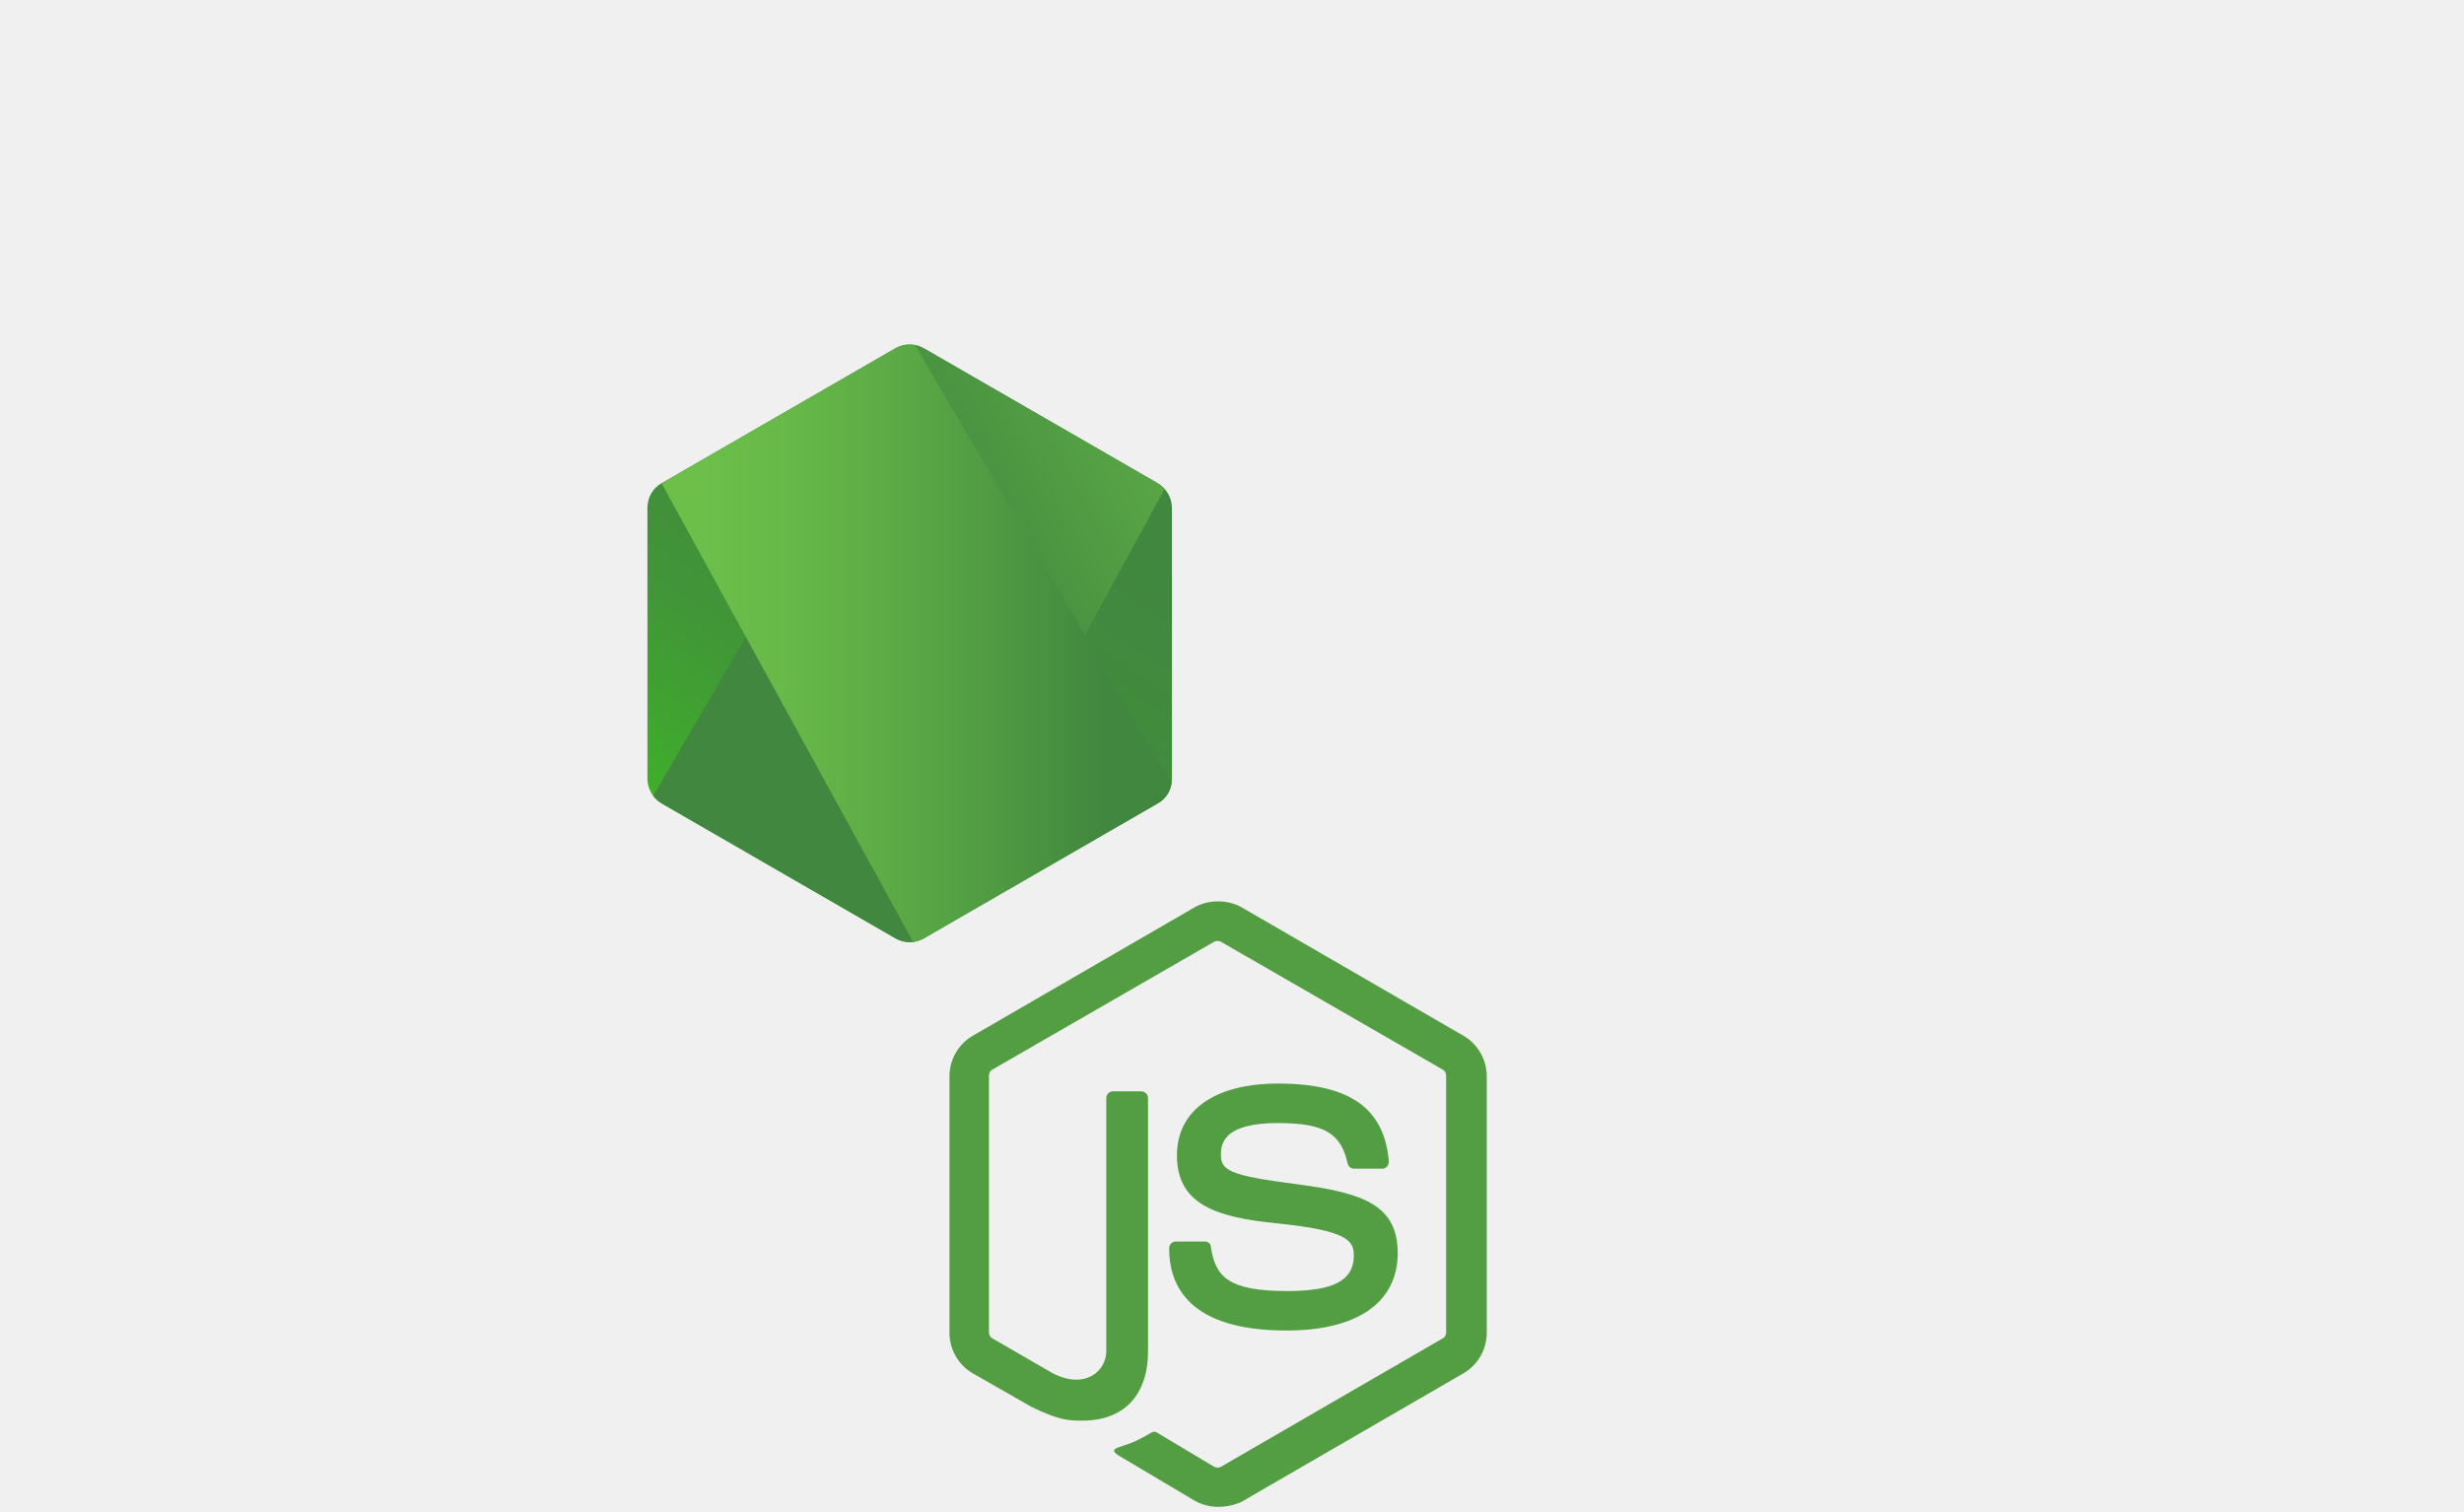
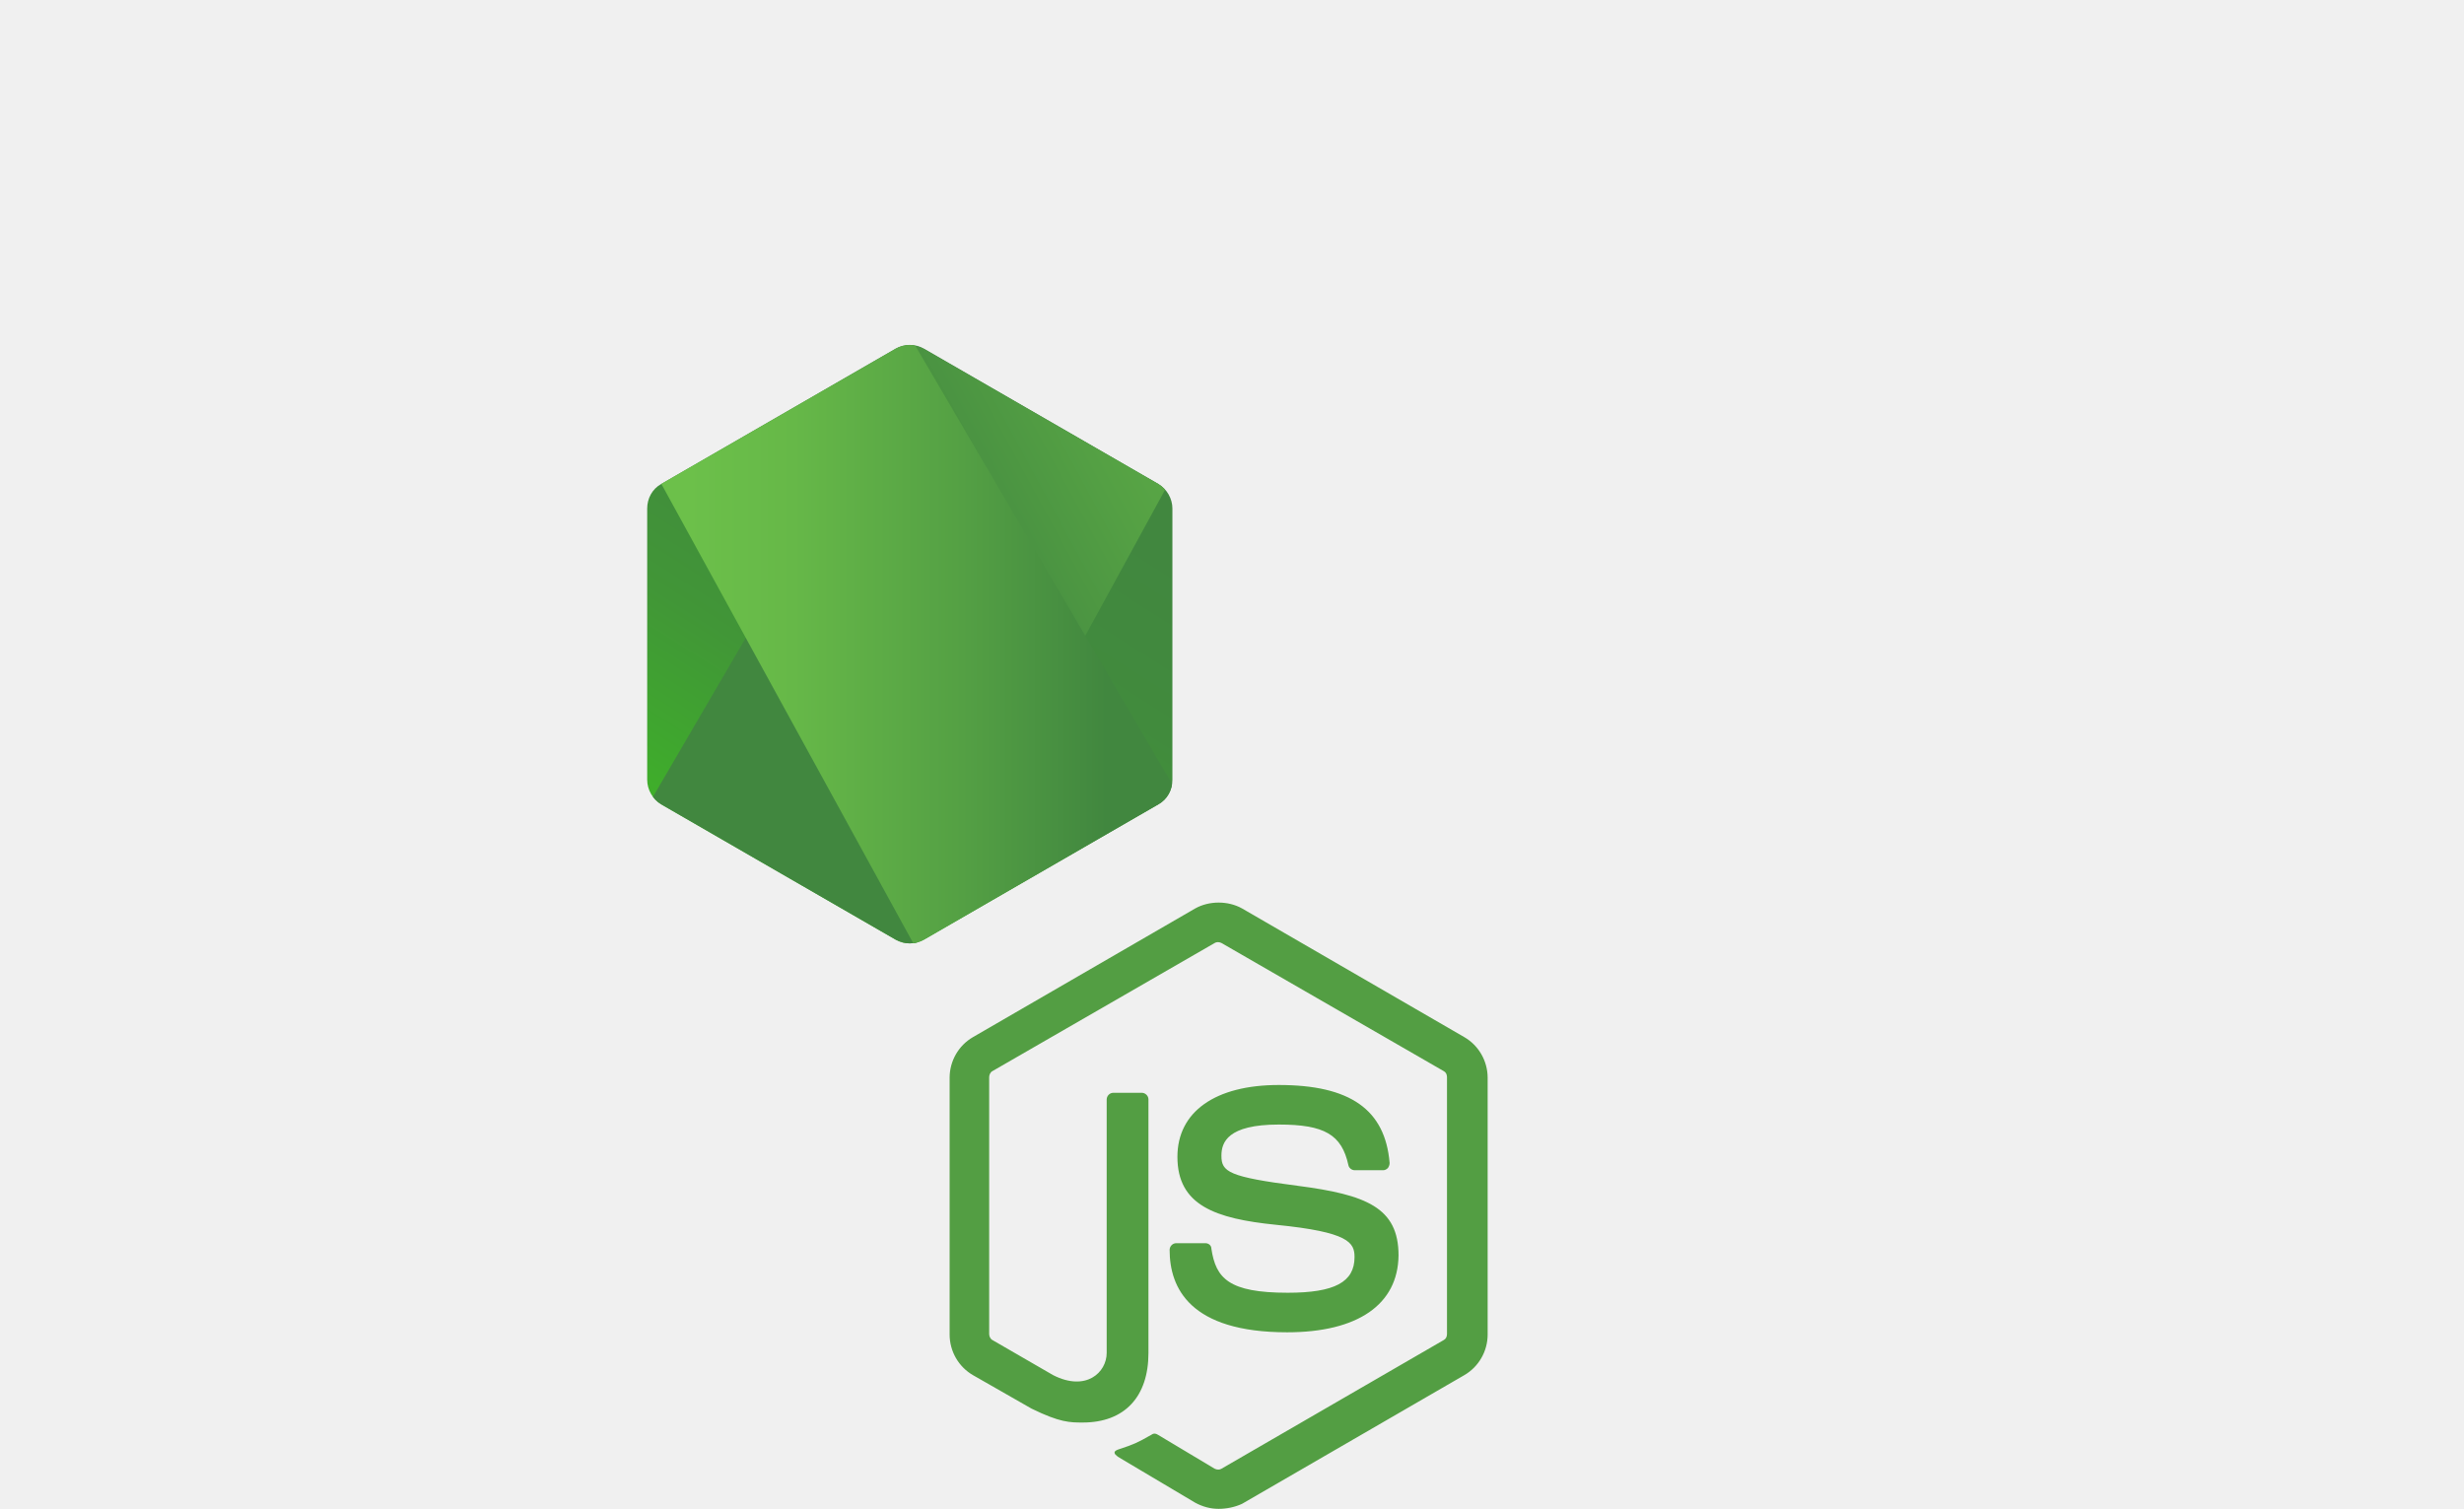
- <svg xmlns="http://www.w3.org/2000/svg" xmlns:xlink="http://www.w3.org/1999/xlink" width="512px" height="314px" viewBox="0 0 512 314" version="1.1" preserveAspectRatio="xMidYMid" id="svg2">
+ <svg xmlns="http://www.w3.org/2000/svg" xmlns:xlink="http://www.w3.org/1999/xlink" width="81.654" height="50" viewBox="0 0 81.654 50" version="1.1" preserveAspectRatio="xMidYMid" id="svg2">
  <defs id="defs4">
    <linearGradient x1="79.823" y1="21.346" x2="32.862" y2="105.422" id="linearGradient-1" gradientTransform="scale(0.9368124,1.06745)" gradientUnits="userSpaceOnUse">
      <stop stop-color="#41873F" offset="0%" id="stop7" />
      <stop stop-color="#418B3D" offset="32.88%" id="stop9" />
      <stop stop-color="#419637" offset="63.52%" id="stop11" />
      <stop stop-color="#3FA92D" offset="93.19%" id="stop13" />
      <stop stop-color="#3FAE2A" offset="100%" id="stop15" />
    </linearGradient>
-     <path id="path-2" d="M57.903,1.849 C56.054,0.809 53.858,0.809 52.009,1.849 L3.352,29.934 C1.502,30.974 0.462,32.939 0.462,35.019 L0.462,91.305 C0.462,93.385 1.618,95.35 3.352,96.39 L52.009,124.475 C53.858,125.515 56.054,125.515 57.903,124.475 L106.561,96.39 C108.41,95.35 109.45,93.385 109.45,91.305 L109.45,35.019 C109.45,32.939 108.294,30.974 106.561,29.934 L57.903,1.849 L57.903,1.849 Z" />
+     <path id="path-2" d="m 57.903,1.849 c -1.849,-1.04 -4.045,-1.04 -5.894,0 L 3.352,29.934 c -1.849,1.04 -2.889,3.005 -2.889,5.085 l 0,56.285 c 0,2.08 1.156,4.045 2.889,5.085 l 48.657,28.085 c 1.849,1.04 4.045,1.04 5.894,0 L 106.561,96.39 c 1.849,-1.04 2.889,-3.005 2.889,-5.085 l 0,-56.285 c 0,-2.08 -1.156,-4.045 -2.889,-5.085 L 57.903,1.849 l 0,0 z" />
    <linearGradient x1="51.369" y1="64.593" x2="184.674" y2="-19.865" id="linearGradient-4" gradientTransform="scale(0.9260189,1.079892)" gradientUnits="userSpaceOnUse">
      <stop stop-color="#41873F" offset="13.76%" id="stop19" />
      <stop stop-color="#54A044" offset="40.32%" id="stop21" />
      <stop stop-color="#66B848" offset="71.36%" id="stop23" />
      <stop stop-color="#6CC04A" offset="90.81%" id="stop25" />
    </linearGradient>
    <linearGradient x1="5.443" y1="1.397" x2="60.6" y2="1.397" id="linearGradient-5" gradientTransform="scale(1.632993,0.6123724)" gradientUnits="userSpaceOnUse">
      <stop stop-color="#6CC04A" offset="9.192%" id="stop28" />
      <stop stop-color="#66B848" offset="28.64%" id="stop30" />
      <stop stop-color="#54A044" offset="59.68%" id="stop32" />
      <stop stop-color="#41873F" offset="86.24%" id="stop34" />
    </linearGradient>
    <linearGradient x1="-1.421" y1="66.989" x2="120.279" y2="66.989" id="linearGradient-6" gradientTransform="scale(0.9251409,1.080917)" gradientUnits="userSpaceOnUse">
      <stop stop-color="#6CC04A" offset="9.192%" id="stop37" />
      <stop stop-color="#66B848" offset="28.64%" id="stop39" />
      <stop stop-color="#54A044" offset="59.68%" id="stop41" />
      <stop stop-color="#41873F" offset="86.24%" id="stop43" />
    </linearGradient>
    <linearGradient x1="118.035" y1="68.363" x2="169.631" y2="68.363" id="linearGradient-7" gradientTransform="scale(0.6546535,1.527526)" gradientUnits="userSpaceOnUse">
      <stop stop-color="#6CC04A" offset="9.192%" id="stop46" />
      <stop stop-color="#66B848" offset="28.64%" id="stop48" />
      <stop stop-color="#54A044" offset="59.68%" id="stop50" />
      <stop stop-color="#41873F" offset="86.24%" id="stop52" />
    </linearGradient>
    <linearGradient x1="-1.039" y1="150.752" x2="87.897" y2="150.752" id="linearGradient-8" gradientTransform="scale(1.265975,0.7899048)" gradientUnits="userSpaceOnUse">
      <stop stop-color="#6CC04A" offset="9.192%" id="stop55" />
      <stop stop-color="#66B848" offset="28.64%" id="stop57" />
      <stop stop-color="#54A044" offset="59.68%" id="stop59" />
      <stop stop-color="#41873F" offset="86.24%" id="stop61" />
    </linearGradient>
    <linearGradient x1="100.854" y1="37.182" x2="46.004" y2="216.514" id="linearGradient-9" gradientTransform="scale(1.265975,0.7899048)" gradientUnits="userSpaceOnUse">
      <stop stop-color="#41873F" offset="0%" id="stop64" />
      <stop stop-color="#418B3D" offset="32.88%" id="stop66" />
      <stop stop-color="#419637" offset="63.52%" id="stop68" />
      <stop stop-color="#3FA92D" offset="93.19%" id="stop70" />
      <stop stop-color="#3FAE2A" offset="100%" id="stop72" />
    </linearGradient>
  </defs>
-   <g id="g4215">
+   <g id="g4215" transform="matrix(0.1596963,0,0,0.1596963,-0.03691399,0)">
    <path d="m 253.111,313.094 c -1.734,0 -3.352,-0.462 -4.854,-1.271 l -15.372,-9.13 c -2.312,-1.271 -1.156,-1.734 -0.462,-1.965 3.121,-1.04 3.698,-1.271 6.935,-3.121 0.347,-0.231 0.809,-0.116 1.156,0.116 l 11.789,7.05 c 0.462,0.231 1.04,0.231 1.387,0 l 46.115,-26.698 c 0.462,-0.231 0.693,-0.693 0.693,-1.271 l 0,-53.28 c 0,-0.578 -0.231,-1.04 -0.693,-1.271 l -46.115,-26.582 c -0.462,-0.231 -1.04,-0.231 -1.387,0 l -46.115,26.582 c -0.462,0.231 -0.693,0.809 -0.693,1.271 l 0,53.28 c 0,0.462 0.231,1.04 0.693,1.271 l 12.598,7.281 c 6.819,3.467 11.095,-0.578 11.095,-4.623 l 0,-52.587 c 0,-0.693 0.578,-1.387 1.387,-1.387 l 5.894,0 c 0.693,0 1.387,0.578 1.387,1.387 l 0,52.587 c 0,9.13 -4.97,14.447 -13.638,14.447 -2.658,0 -4.739,0 -10.633,-2.889 l -12.135,-6.935 c -3.005,-1.734 -4.854,-4.97 -4.854,-8.437 l 0,-53.28 c 0,-3.467 1.849,-6.703 4.854,-8.437 l 46.115,-26.698 c 2.889,-1.618 6.819,-1.618 9.708,0 l 46.115,26.698 c 3.005,1.734 4.854,4.97 4.854,8.437 l 0,53.28 c 0,3.467 -1.849,6.703 -4.854,8.437 l -46.115,26.698 c -1.502,0.693 -3.236,1.04 -4.854,1.04 z m 14.216,-36.637 c -20.226,0 -24.386,-9.246 -24.386,-17.105 0,-0.693 0.578,-1.387 1.387,-1.387 l 6.01,0 c 0.693,0 1.271,0.462 1.271,1.156 0.925,6.126 3.583,9.13 15.834,9.13 9.708,0 13.869,-2.196 13.869,-7.397 0,-3.005 -1.156,-5.201 -16.296,-6.703 -12.598,-1.271 -20.457,-4.045 -20.457,-14.1 0,-9.362 7.859,-14.909 21.035,-14.909 14.794,0 22.075,5.085 23,16.181 0,0.347 -0.116,0.693 -0.347,1.04 -0.231,0.231 -0.578,0.462 -0.925,0.462 l -6.01,0 c -0.578,0 -1.156,-0.462 -1.271,-1.04 -1.387,-6.357 -4.97,-8.437 -14.447,-8.437 -10.633,0 -11.904,3.698 -11.904,6.472 0,3.352 1.502,4.392 15.834,6.241 14.216,1.849 20.919,4.507 20.919,14.447 -0.116,10.171 -8.437,15.949 -23.115,15.949 z" id="path76" style="fill:#539e43" />
    <path d="m 110.028,104.712 c 0,-2.08 -1.156,-4.045 -3.005,-5.085 L 58.019,71.426 c -0.809,-0.462 -1.734,-0.693 -2.658,-0.809 l -0.462,0 c -0.925,0 -1.849,0.347 -2.658,0.809 L 3.236,99.626 c -1.849,1.04 -3.005,3.005 -3.005,5.085 l 0.116,75.818 c 0,1.04 0.578,2.08 1.502,2.543 0.925,0.578 2.08,0.578 2.889,0 L 33.864,166.429 c 1.849,-1.04 3.005,-3.005 3.005,-5.085 l 0,-35.482 c 0,-2.08 1.156,-4.045 3.005,-5.085 l 12.367,-7.166 c 0.925,-0.578 1.965,-0.809 3.005,-0.809 1.04,0 2.08,0.231 2.889,0.809 l 12.367,7.166 c 1.849,1.04 3.005,3.005 3.005,5.085 l 0,35.482 c 0,2.08 1.156,4.045 3.005,5.085 l 29.125,16.643 c 0.925,0.578 2.08,0.578 3.005,0 0.925,-0.462 1.502,-1.502 1.502,-2.543 l -0.116,-75.818 0,0 z" id="path78" style="fill:#f0f0f0;fill-opacity:1" />
    <path d="m 345.571,0.347 c -0.925,-0.462 -2.08,-0.462 -2.889,0 -0.925,0.578 -1.502,1.502 -1.502,2.543 l 0,75.124 c 0,0.693 -0.347,1.387 -1.04,1.849 -0.693,0.347 -1.387,0.347 -2.08,0 l -12.251,-7.05 c -1.849,-1.04 -4.045,-1.04 -5.894,0 l -49.004,28.316 c -1.849,1.04 -3.005,3.005 -3.005,5.085 l 0,56.516 c 0,2.08 1.156,4.045 3.005,5.085 l 49.004,28.316 c 1.849,1.04 4.045,1.04 5.894,0 l 49.004,-28.316 c 1.849,-1.04 3.005,-3.005 3.005,-5.085 l 0,-140.887 c 0,-2.196 -1.156,-4.161 -3.005,-5.201 l -29.241,-16.296 0,0 z M 341.064,144.123 c 0,0.578 -0.231,1.04 -0.693,1.271 l -16.758,9.708 c -0.462,0.231 -1.04,0.231 -1.502,0 l -16.758,-9.708 c -0.462,-0.231 -0.693,-0.809 -0.693,-1.271 l 0,-19.417 c 0,-0.578 0.231,-1.04 0.693,-1.271 l 16.758,-9.708 c 0.462,-0.231 1.04,-0.231 1.502,0 l 16.758,9.708 c 0.462,0.231 0.693,0.809 0.693,1.271 l 0,19.417 0,0 z" id="path80" style="fill:#f0f0f0;fill-opacity:1" />
    <path style="fill:#f0f0f0;fill-opacity:1" id="path84" d="m 508.648,124.244 c 1.849,-1.04 2.889,-3.005 2.889,-5.085 l 0,-13.754 c 0,-2.08 -1.156,-4.045 -2.889,-5.085 L 459.991,72.119 c -1.849,-1.04 -4.045,-1.04 -5.894,0 l -49.004,28.316 c -1.849,1.04 -3.005,3.005 -3.005,5.085 l 0,56.516 c 0,2.08 1.156,4.045 3.005,5.085 l 48.657,27.738 c 1.849,1.04 4.045,1.04 5.779,0 l 29.472,-16.412 c 0.925,-0.462 1.502,-1.502 1.502,-2.543 0,-1.04 -0.578,-2.08 -1.502,-2.543 L 439.765,145.047 c -0.925,-0.578 -1.502,-1.502 -1.502,-2.543 l 0,-17.683 c 0,-1.04 0.578,-2.08 1.502,-2.543 l 15.372,-8.784 c 0.925,-0.578 2.08,-0.578 3.005,0 l 15.372,8.784 c 0.925,0.578 1.502,1.502 1.502,2.543 l 0,13.869 c 0,1.04 0.578,2.08 1.502,2.543 0.925,0.578 2.08,0.578 3.005,0 l 29.125,-16.99 0,0 z" />
    <path style="fill:#f0f0f0;fill-opacity:1" id="path86" d="m 456.293,121.586 c 0.347,-0.231 0.809,-0.231 1.156,0 l 9.362,5.432 c 0.347,0.231 0.578,0.578 0.578,1.04 l 0,10.864 c 0,0.462 -0.231,0.809 -0.578,1.04 l -9.362,5.432 c -0.347,0.231 -0.809,0.231 -1.156,0 l -9.362,-5.432 c -0.347,-0.231 -0.578,-0.578 -0.578,-1.04 l 0,-10.864 c 0,-0.462 0.231,-0.809 0.578,-1.04 l 9.362,-5.432 0,0 z" />
    <g transform="translate(134.0677,70.50113)" id="g88" style="fill:none">
      <mask id="mask-3" fill="white">
        <use xlink:href="#path-2" id="use91" x="0" y="0" width="100%" height="100%" />
      </mask>
      <use xlink:href="#path-2" id="use93" style="fill:url(#linearGradient-1)" x="0" y="0" width="100%" height="100%" />
      <g mask="url(#mask-3)" id="g95">
        <path d="M 51.893,1.849 3.121,29.934 C 1.271,30.974 0,32.939 0,35.019 L 0,91.305 c 0,1.387 0.578,2.658 1.502,3.698 L 56.285,1.156 C 54.898,0.925 53.28,1.04 51.893,1.849 l 0,0 z" id="path97" />
        <path d="m 56.632,125.053 c 0.462,-0.116 0.925,-0.347 1.387,-0.578 L 106.792,96.39 c 1.849,-1.04 3.005,-3.005 3.005,-5.085 l 0,-56.285 c 0,-1.502 -0.693,-3.005 -1.734,-4.045 l -51.431,94.079 0,0 z" id="path99" />
        <path d="M 106.676,29.934 57.788,1.849 C 57.326,1.618 56.748,1.387 56.285,1.271 L 1.502,95.119 c 0.462,0.578 1.04,1.04 1.618,1.387 L 52.009,124.591 c 1.387,0.809 3.005,1.04 4.507,0.578 L 107.948,31.09 c -0.347,-0.462 -0.809,-0.809 -1.271,-1.156 l 0,0 z" id="path101" style="fill:url(#linearGradient-4)" />
      </g>
      <g mask="url(#mask-3)" id="g103">
        <g transform="translate(0,-9.24605)" id="g105">
          <path d="m 109.797,100.551 0,-56.285 c 0,-2.08 -1.271,-4.045 -3.121,-5.085 L 57.788,11.095 C 57.21,10.749 56.632,10.517 55.939,10.402 l 53.512,91.42 c 0.231,-0.347 0.347,-0.809 0.347,-1.271 l 0,0 z" id="path107" style="fill:none" />
          <path d="M 3.121,39.18 C 1.271,40.22 0,42.185 0,44.265 l 0,56.285 c 0,2.08 1.387,4.045 3.121,5.085 l 48.888,28.085 c 1.156,0.693 2.427,0.925 3.814,0.693 L 3.467,39.065 l -0.347,0.116 0,0 z" id="path109" style="fill:none" />
          <path d="m 50.391,0.809 -0.693,0.347 0.925,0 -0.231,-0.347 z" id="path111" style="fill:url(#linearGradient-5);fill-rule:evenodd" />
          <path d="m 106.792,105.636 c 1.387,-0.809 2.427,-2.196 2.889,-3.698 L 56.054,10.402 c -1.387,-0.231 -2.889,-0.116 -4.161,0.693 l -48.542,27.969 52.356,95.465 c 0.693,-0.116 1.502,-0.347 2.196,-0.693 l 48.888,-28.2 0,0 z" id="path113" style="fill:url(#linearGradient-6);fill-rule:evenodd" />
          <path d="m 111.299,104.712 -0.347,-0.578 0,0.809 0.347,-0.231 z" id="path115" style="fill:url(#linearGradient-7);fill-rule:evenodd" />
          <path d="m 106.792,105.636 -48.773,28.085 c -0.693,0.347 -1.387,0.578 -2.196,0.693 l 0.925,1.734 54.089,-31.321 0,-0.693 -1.387,-2.312 c -0.231,1.618 -1.271,3.005 -2.658,3.814 l 0,0 z" id="path117" style="fill:url(#linearGradient-8);fill-rule:evenodd" />
          <path d="m 106.792,105.636 -48.773,28.085 c -0.693,0.347 -1.387,0.578 -2.196,0.693 l 0.925,1.734 54.089,-31.321 0,-0.693 -1.387,-2.312 c -0.231,1.618 -1.271,3.005 -2.658,3.814 l 0,0 z" id="path119" style="fill:url(#linearGradient-9);fill-rule:evenodd" />
        </g>
      </g>
    </g>
  </g>
</svg>
